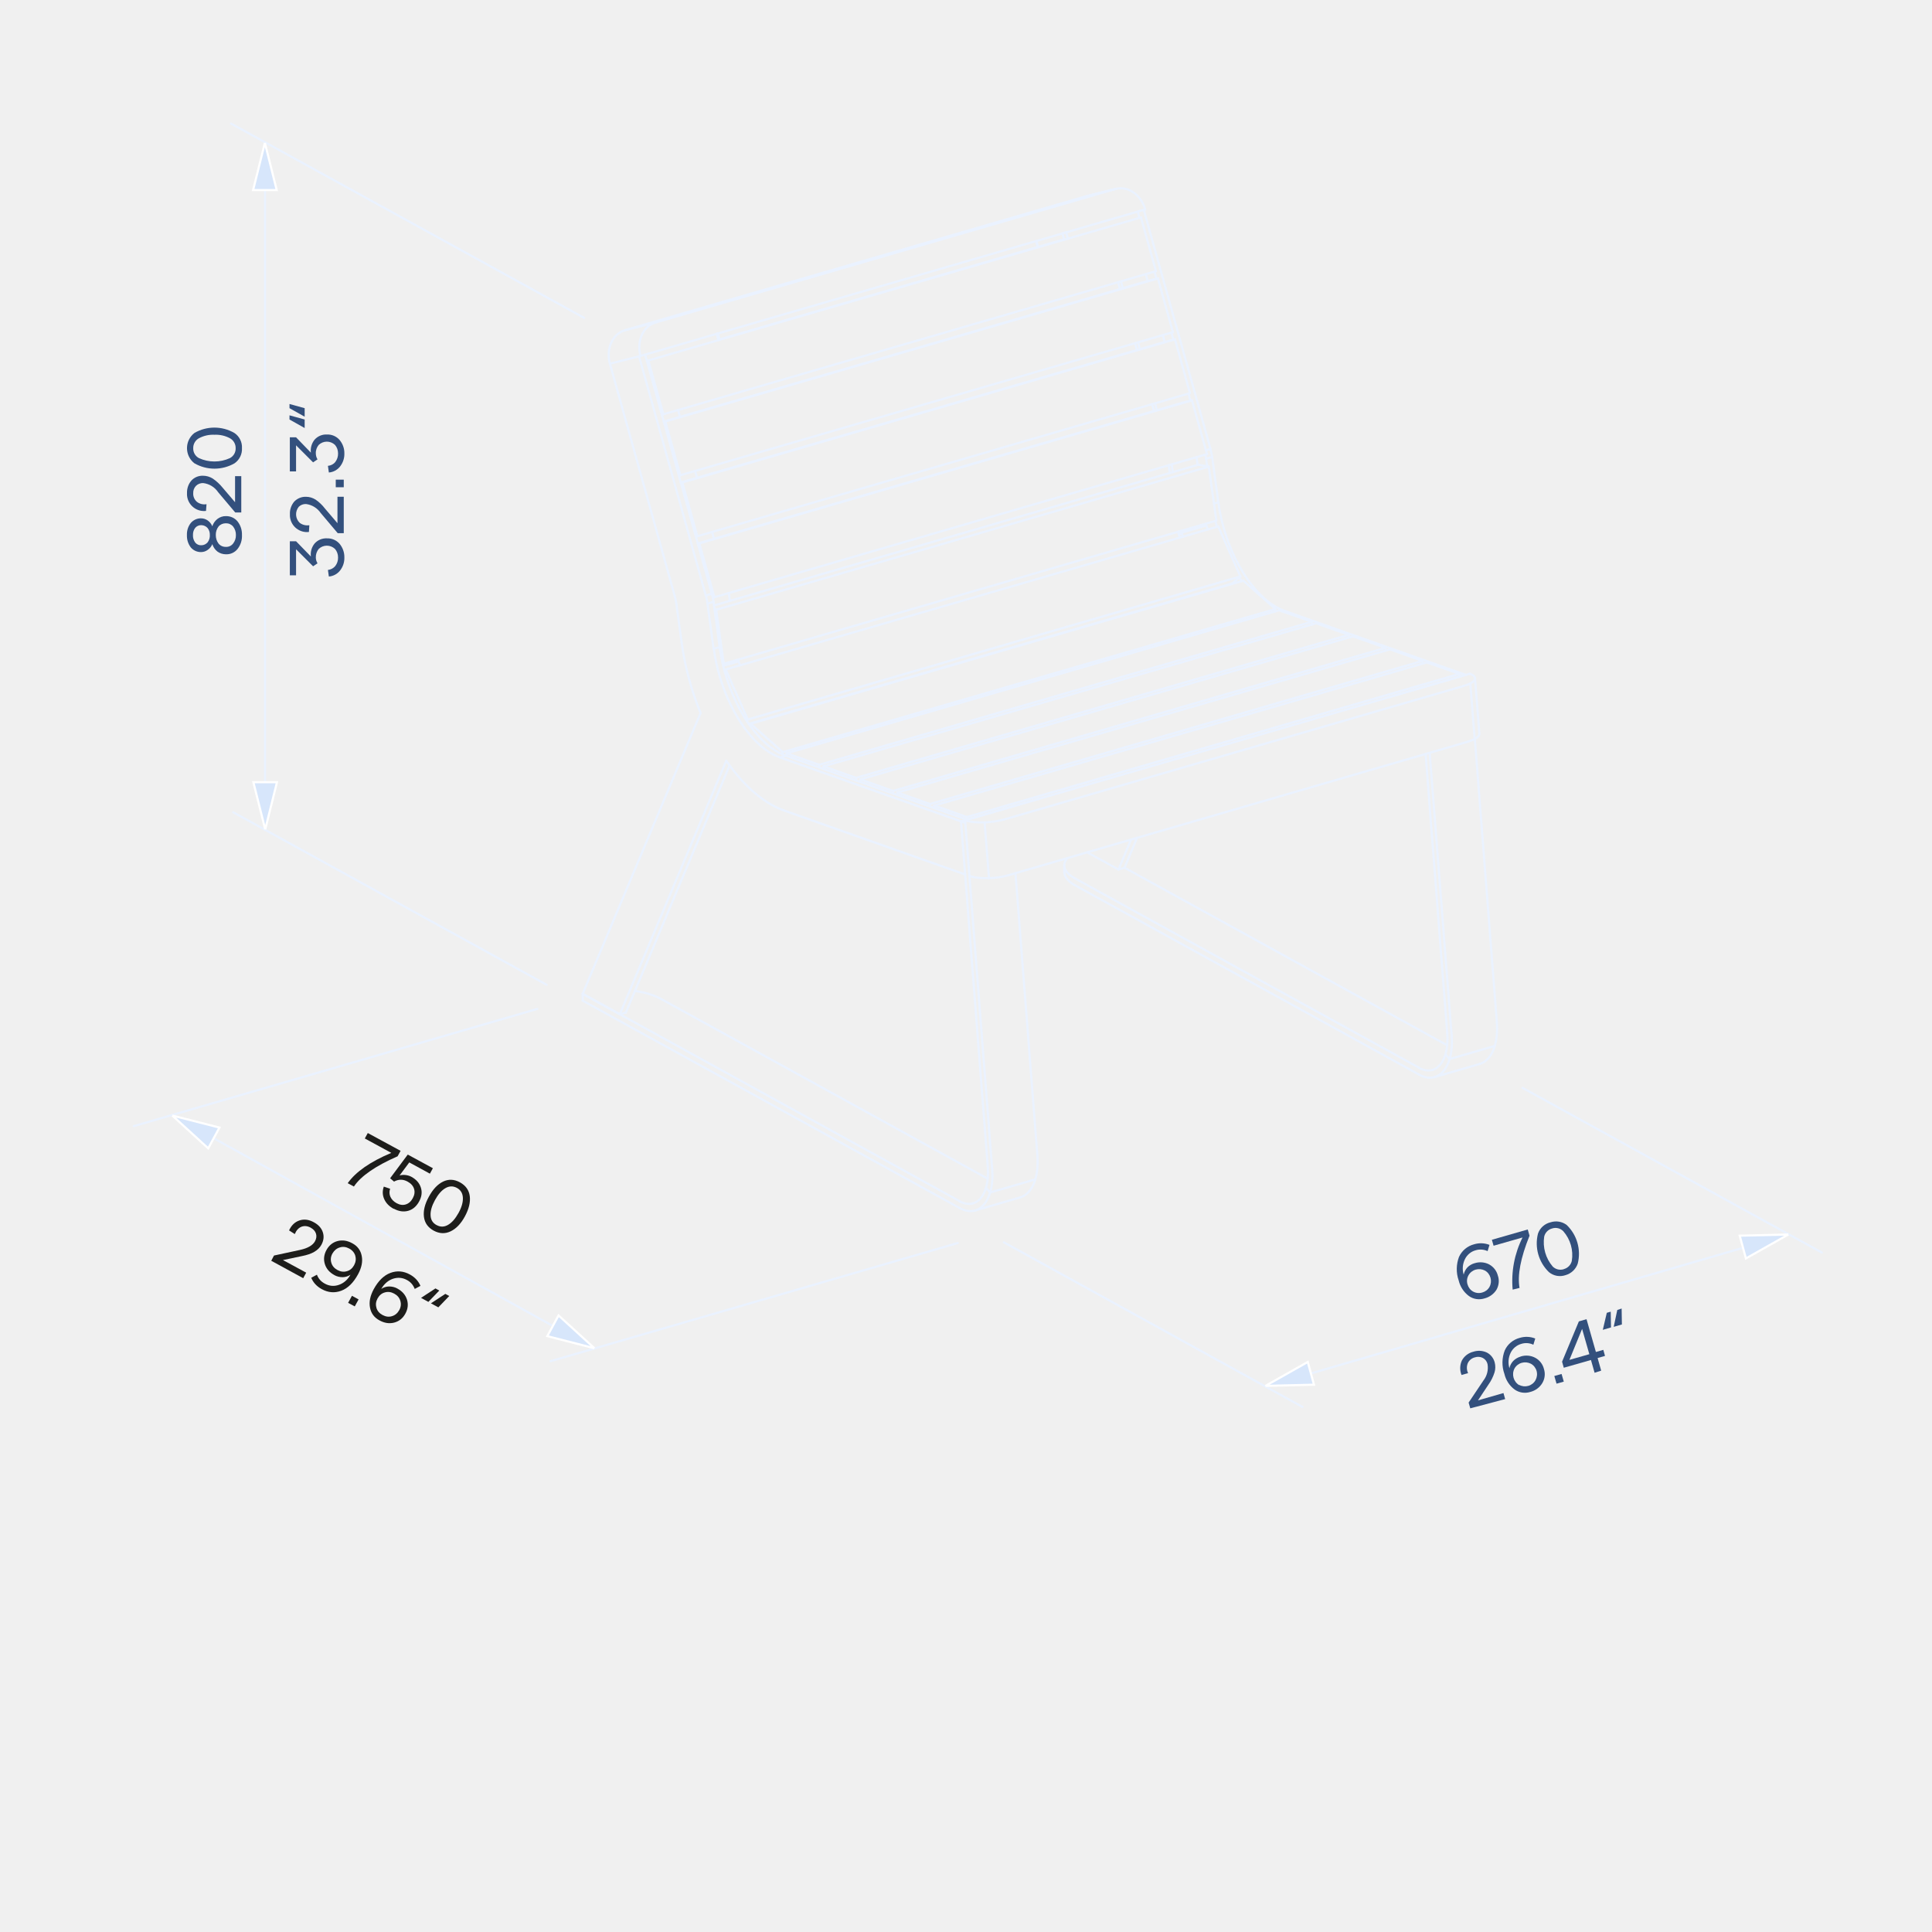
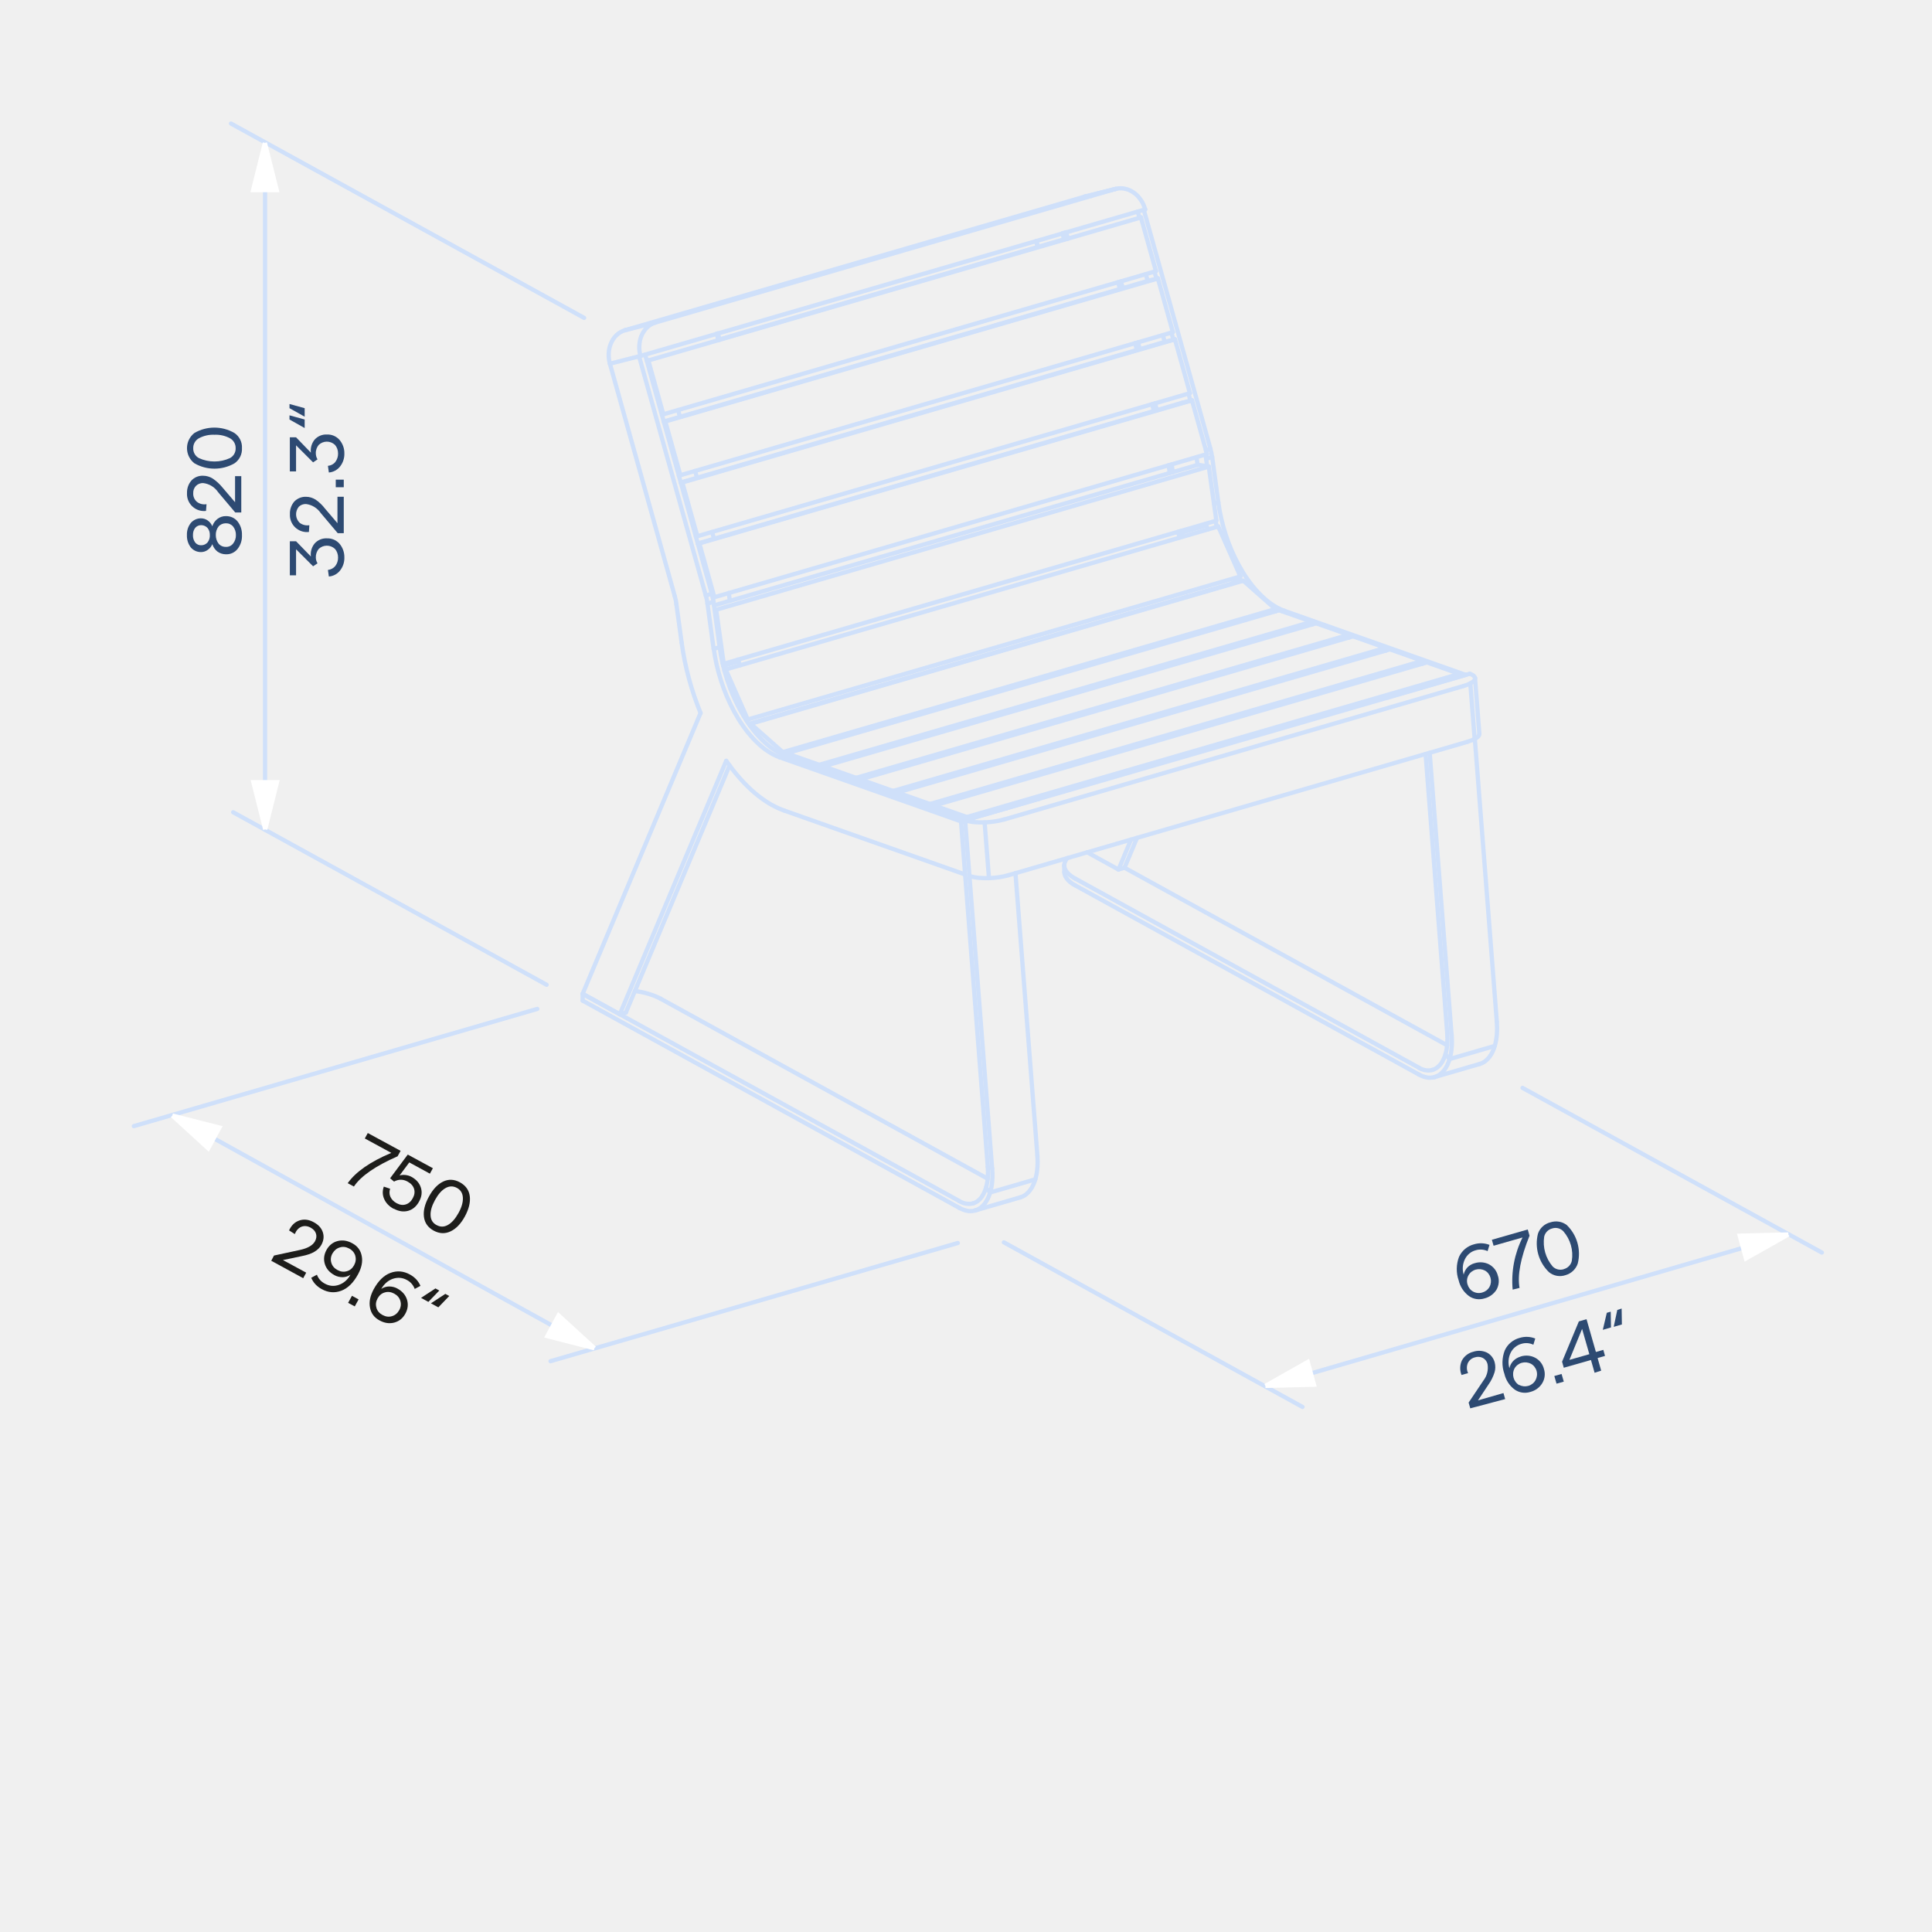
- <svg xmlns="http://www.w3.org/2000/svg" id="Vrstva_1" data-name="Vrstva 1" viewBox="0 0 226.77 226.77">
+ <svg xmlns="http://www.w3.org/2000/svg" vector-effect="non-scaling-stroke" id="Vrstva_1" data-name="Vrstva 1" viewBox="0 0 226.77 226.77">
  <defs>
    <style>
      .cls-1 {
-         fill: #d7e6fb;
+         fill: #ffffff;
        stroke: #ffffff;
        stroke-miterlimit: 10;
      }

      .cls-1, .cls-2 {
-         stroke-width: .25px;
+         stroke-width: .5px;
      }

      .cls-3 {
-         fill: #33507d;
+         fill: #2d4a72;
      }

      .cls-3, .cls-4 {
        stroke-width: 0px;
      }

      .cls-4 {
        fill: #1d1d1b;
      }

      .cls-2 {
        fill: none;
-         stroke: #eaf2ff;
+         stroke: #cfe0fa;
        stroke-linecap: round;
        stroke-linejoin: round;
      }
    </style>
  </defs>
  <path class="cls-2" d="m27.37,95.34c12.26,6.75,24.53,13.5,36.79,20.25" />
  <path class="cls-2" d="m178.71,127.69c11.71,6.44,23.42,12.89,35.13,19.33" />
  <path class="cls-2" d="m117.83,145.82c11.68,6.44,23.37,12.88,35.05,19.32" />
  <path class="cls-2" d="m15.71,132.18c15.79-4.59,31.57-9.17,47.36-13.76" />
  <path class="cls-2" d="m64.62,159.77c15.93-4.62,31.86-9.25,47.8-13.87" />
  <path class="cls-2" d="m20.25,130.93c16.47,9.12,32.94,18.23,49.42,27.35" />
  <path class="cls-2" d="m148.59,162.74c20.44-5.94,40.88-11.89,61.33-17.83" />
  <line class="cls-2" x1="31.11" y1="97.39" x2="31.11" y2="16.93" />
  <path class="cls-2" d="m27.11,14.5c13.82,7.6,27.63,15.21,41.45,22.81" />
  <polyline class="cls-1" points="31.09 16.77 32.48 22.31 29.71 22.31 31.09 16.77" />
  <polyline class="cls-1" points="31.13 97.35 29.74 91.81 32.51 91.81 31.13 97.35" />
  <polyline class="cls-1" points="20.23 130.94 25.76 132.35 24.44 134.79 20.23 130.94" />
  <polyline class="cls-1" points="69.77 158.25 64.24 156.83 65.56 154.4 69.77 158.25" />
  <polyline class="cls-1" points="148.53 162.67 153.5 159.86 154.23 162.53 148.53 162.67" />
  <polyline class="cls-1" points="209.91 144.9 204.93 147.71 204.2 145.04 209.91 144.9" />
  <g>
    <g>
      <path class="cls-3" d="m40.42,65.42c.02.56-.16,1.1-.5,1.54-.32.41-.8.67-1.32.71l-.11-.77c.34-.04.65-.2.87-.47.22-.29.33-.64.32-1,0-.37-.12-.72-.36-1-.54-.51-1.37-.51-1.91,0-.23.28-.35.64-.34,1,0,.24.07.48.2.69l-.52.35-2-2v3.06h-.73v-4h.73l1.74,1.79c-.07-.55.09-1.1.44-1.53.37-.41.9-.63,1.45-.6.56-.02,1.1.21,1.47.63.38.45.58,1.02.57,1.6Z" />
      <path class="cls-3" d="m40.35,62.58h-.71l-2-2.37c-.4-.58-1.02-.96-1.72-1.05-.32-.01-.62.1-.85.32-.46.56-.42,1.39.11,1.89.32.24.73.34,1.13.28l-.05.79c-1.1.13-2.09-.66-2.22-1.75-.01-.11-.02-.22-.01-.33-.03-.54.16-1.08.51-1.49.36-.37.86-.58,1.38-.56.4,0,.78.12,1.12.33.42.29.8.65,1.11,1.06l1.46,1.71v-3.1h.74v4.27Z" />
      <path class="cls-3" d="m39.41,57.19v-.89h.94v.89h-.94Z" />
      <path class="cls-3" d="m40.42,53.21c.02.56-.16,1.1-.5,1.54-.32.41-.8.67-1.32.71l-.11-.78c.34-.03.66-.19.87-.46.22-.29.33-.64.32-1,0-.37-.12-.72-.36-1-.54-.51-1.37-.51-1.91,0-.23.28-.36.64-.34,1,0,.25.07.49.2.7l-.52.35-2-2v3.06h-.73v-4h.73l1.74,1.8c-.07-.55.09-1.1.44-1.53.37-.41.9-.63,1.45-.6.56-.02,1.1.21,1.47.63.37.44.58,1,.57,1.58Z" />
      <path class="cls-3" d="m33.98,47.42l1.78.49v1l-1.78-1v-.49Zm0,1.33l1.78.49v1l-1.78-1v-.49Z" />
    </g>
    <g>
      <path class="cls-3" d="m28.4,62.8c.03.59-.15,1.17-.52,1.64-.33.41-.83.64-1.36.62-.36,0-.71-.11-1-.32-.28-.22-.49-.53-.6-.87-.11.28-.3.51-.55.68-.22.16-.49.25-.77.25-.46.01-.9-.19-1.2-.54-.32-.42-.48-.93-.46-1.46-.02-.51.14-1.02.46-1.42.3-.35.74-.55,1.2-.54.28,0,.55.09.78.25.24.17.43.41.54.68.11-.34.32-.64.6-.86.29-.22.64-.34,1-.33.52-.01,1.03.21,1.36.62.36.45.54,1.02.52,1.6Zm-3.77,0c.01-.3-.08-.6-.27-.83-.18-.2-.44-.32-.72-.33-.27-.01-.54.1-.72.31-.19.24-.28.54-.27.85-.02.32.08.63.27.89.18.21.44.33.72.31.28,0,.54-.13.72-.33.19-.25.29-.56.27-.87Zm3.06,0c.01-.36-.11-.72-.33-1-.21-.25-.52-.39-.85-.38-.33,0-.65.13-.86.38-.22.29-.33.64-.32,1,0,.36.1.71.32,1,.21.26.53.4.86.39.33.02.65-.13.85-.39.22-.28.34-.63.33-.99h0Z" />
      <path class="cls-3" d="m28.32,60.15h-.71l-2-2.37c-.4-.6-1.05-1-1.77-1.08-.31-.01-.62.11-.84.33-.22.23-.34.55-.32.87-.02.38.14.75.43,1,.32.25.73.35,1.13.28l-.06.79c-1.1.13-2.09-.66-2.22-1.75-.01-.11-.02-.22-.01-.33-.02-.54.16-1.08.52-1.49.35-.38.85-.58,1.37-.56.4,0,.79.12,1.13.33.44.3.83.66,1.16,1.07l1.46,1.71v-3.06h.73v4.26Z" />
      <path class="cls-3" d="m28.4,52.6c.04.7-.29,1.38-.87,1.78-1.46.84-3.25.84-4.71,0-.98-.76-1.16-2.17-.4-3.16.12-.15.25-.29.4-.4,1.45-.84,3.24-.84,4.69,0,.59.39.93,1.07.89,1.78Zm-.74,0c.01-.48-.25-.93-.67-1.16-.56-.3-1.19-.44-1.82-.41-.63-.03-1.26.11-1.82.41-.42.23-.68.68-.67,1.16-.02.49.24.94.67,1.17,1.15.53,2.49.53,3.64,0,.43-.23.69-.68.67-1.17Z" />
    </g>
  </g>
  <g>
    <g>
      <path class="cls-3" d="m173.09,148.27c.56-.18,1.18-.13,1.7.14.51.28.88.75,1.02,1.31.19.54.13,1.14-.15,1.65-.32.51-.82.88-1.41,1.03-.63.2-1.32.1-1.85-.29-.6-.45-1.02-1.1-1.19-1.83-.31-.89-.29-1.87.04-2.75.34-.74.99-1.28,1.77-1.48.59-.18,1.23-.16,1.81.07l-.22.73c-.44-.2-.94-.24-1.4-.1-.56.15-1.02.54-1.27,1.06-.27.56-.32,1.2-.14,1.8.07-.32.22-.61.44-.85.23-.23.52-.4.84-.49Zm-.18,3.33c.33.18.71.22,1.07.11.36-.1.67-.33.85-.66.18-.33.22-.71.12-1.07-.1-.36-.33-.67-.66-.85-.33-.17-.71-.21-1.07-.11-.36.1-.67.34-.85.66-.19.33-.23.72-.12,1.07.1.36.33.67.66.85h0Z" />
      <path class="cls-3" d="m177.55,151.38c-.19-2.11.21-4.23,1.16-6.13l-3.4.97-.2-.7,4.21-1.21.21.73c-1.06,2.63-1.44,4.68-1.17,6.13l-.81.2Z" />
      <path class="cls-3" d="m183.76,149.67c-.67.23-1.4.1-1.95-.35-1.21-1.17-1.7-2.89-1.29-4.52.23-.67.79-1.17,1.47-1.33.65-.21,1.36-.1,1.91.32,1.21,1.17,1.7,2.89,1.29,4.52-.22.66-.76,1.17-1.43,1.36Zm-.2-.71c.46-.12.82-.49.93-.95.21-1.26-.16-2.54-1-3.5-.34-.34-.84-.47-1.3-.32-.47.12-.83.49-.94.96-.19,1.26.17,2.54,1,3.51.34.34.85.46,1.31.31Z" />
    </g>
    <g>
      <path class="cls-3" d="m172.58,165.32l-.2-.69,1.73-2.58c.43-.55.61-1.25.49-1.94-.07-.31-.27-.57-.55-.72-.29-.15-.63-.17-.93-.07-.37.09-.68.34-.84.69-.15.38-.14.8.04,1.16l-.77.22c-.22-.55-.21-1.16.04-1.7.28-.52.77-.89,1.34-1.03.52-.17,1.08-.14,1.58.09.46.23.8.66.93,1.16.1.39.1.8-.02,1.18-.16.5-.39.98-.7,1.41l-1.24,1.87,2.99-.86.2.71-4.08,1.08Z" />
      <path class="cls-3" d="m178.49,159.22c.57-.18,1.18-.13,1.71.15.51.27.88.75,1.02,1.31.18.55.11,1.16-.19,1.66-.31.52-.82.89-1.41,1.04-.63.2-1.32.09-1.85-.29-.6-.45-1.02-1.1-1.19-1.83-.32-.89-.3-1.87.04-2.75.33-.74.99-1.28,1.77-1.48.6-.18,1.24-.15,1.81.08l-.22.73c-.43-.21-.93-.25-1.39-.11-.56.15-1.03.54-1.28,1.06-.27.56-.32,1.21-.14,1.81.06-.32.22-.61.44-.85.24-.25.54-.42.87-.52Zm-.18,3.33c.33.18.71.22,1.07.12.36-.1.67-.34.85-.67.18-.33.23-.71.13-1.08-.1-.36-.34-.67-.67-.85-.33-.17-.71-.21-1.07-.11-.36.1-.67.34-.85.66-.37.7-.12,1.57.56,1.97l-.02-.05Z" />
      <path class="cls-3" d="m182.44,161.51l.85-.24.26.9-.85.24-.26-.9Z" />
      <path class="cls-3" d="m187.17,161.14l-.43-1.51-3.19.91-.2-.71,1.97-4.73.9-.26,1.1,3.85.87-.25.2.71-.87.25.42,1.48-.78.25Zm-2.97-1.52l2.35-.67-.85-2.97-1.49,3.64Z" />
      <path class="cls-3" d="m189.06,153.96l.03,1.85-.96.28.47-2,.46-.13Zm1.28-.37l.03,1.87-.96.28.42-1.98.51-.17Z" />
    </g>
  </g>
  <g>
    <g>
      <path class="cls-4" d="m40.81,138.88c.94-1.33,2.64-2.52,5.12-3.56l-3.11-1.69.35-.64,3.85,2.09-.35.64c-2.6,1.14-4.31,2.32-5.13,3.55l-.74-.4Z" />
      <path class="cls-4" d="m46.21,141.89c-.53-.29-.9-.67-1.11-1.14-.21-.47-.23-.96-.05-1.47l.74.25c-.11.33-.1.66.04.96s.38.55.73.74c.37.2.73.25,1.07.14.34-.11.62-.35.82-.73.21-.38.26-.75.15-1.1-.11-.35-.36-.63-.76-.85-.53-.29-1.06-.29-1.59,0l-.46-.39,2.07-2.78,2.95,1.6-.35.64-2.42-1.32-1.14,1.53c.22-.06.45-.08.71-.05.25.03.48.1.68.21.57.31.94.73,1.11,1.27.17.53.1,1.07-.21,1.63-.31.57-.74.94-1.28,1.09-.54.15-1.1.07-1.69-.25Z" />
      <path class="cls-4" d="m50.91,144.45c-.68-.37-1.06-.91-1.15-1.62s.1-1.5.58-2.37c.47-.87,1.03-1.46,1.67-1.77.64-.31,1.3-.28,1.98.09.67.37,1.06.91,1.15,1.62.09.71-.1,1.5-.57,2.37s-1.03,1.45-1.68,1.76c-.65.31-1.31.28-1.98-.08Zm.35-.65c.44.24.88.23,1.33-.03s.86-.73,1.23-1.4c.37-.67.54-1.27.51-1.8-.03-.52-.26-.9-.7-1.14-.45-.24-.9-.23-1.35.03-.45.26-.86.73-1.23,1.41-.37.68-.54,1.27-.51,1.79.02.52.26.9.71,1.14Z" />
    </g>
    <g>
      <path class="cls-4" d="m31.83,148l.33-.63,3.06-.66c.91-.2,1.49-.54,1.75-1.01.17-.31.21-.61.12-.9-.09-.29-.3-.52-.62-.7-.38-.21-.75-.24-1.09-.11-.34.14-.6.42-.78.86l-.67-.43c.27-.6.68-.99,1.22-1.17.54-.18,1.1-.11,1.68.21.54.29.9.68,1.06,1.17.16.48.11.97-.16,1.47-.18.34-.46.61-.83.83-.37.22-.87.39-1.49.51l-2.2.46,2.73,1.48-.35.65-3.74-2.04Z" />
      <path class="cls-4" d="m39.24,149.66c-.57-.31-.94-.74-1.11-1.29-.17-.55-.11-1.1.19-1.65.3-.55.74-.9,1.3-1.05.57-.15,1.15-.06,1.73.26.62.33.99.84,1.11,1.5.13.67-.02,1.38-.44,2.15-.54.99-1.19,1.63-1.96,1.92-.77.29-1.54.23-2.3-.19-.58-.32-.99-.76-1.23-1.33l.67-.36c.17.46.48.81.93,1.05.53.29,1.08.34,1.65.14.57-.2,1.02-.59,1.36-1.19-.26.18-.57.28-.91.29-.34,0-.67-.07-.98-.24Zm2.47-2.25c-.11-.37-.35-.66-.72-.86-.37-.2-.74-.25-1.11-.13-.37.11-.65.35-.86.71-.2.36-.24.73-.13,1.09.11.37.35.65.72.85.37.2.74.25,1.1.14.37-.1.65-.34.85-.7.2-.37.25-.74.14-1.11Z" />
      <path class="cls-4" d="m41.32,152.1l.77.42-.45.82-.78-.42.45-.82Z" />
      <path class="cls-4" d="m46.65,151.25c.57.31.94.74,1.12,1.29.17.55.11,1.1-.19,1.65-.3.55-.74.9-1.31,1.05-.57.15-1.15.06-1.73-.26-.62-.33-.99-.84-1.11-1.5-.13-.67.02-1.38.43-2.15.54-.99,1.19-1.63,1.96-1.92.77-.29,1.54-.23,2.3.19.58.32.99.76,1.23,1.33l-.67.36c-.18-.46-.48-.82-.92-1.05-.53-.29-1.08-.33-1.65-.14-.57.2-1.02.6-1.36,1.19.26-.18.57-.28.91-.29.34,0,.67.07.98.24Zm-2.47,2.25c.11.37.35.65.72.85.37.2.74.25,1.1.14.37-.11.65-.34.86-.71.2-.36.24-.73.13-1.09-.11-.37-.35-.65-.72-.85-.37-.2-.74-.25-1.1-.14-.37.1-.65.34-.85.7-.2.37-.25.74-.13,1.1Z" />
      <path class="cls-4" d="m51.56,151.48l-1.28,1.33-.86-.47,1.69-1.11.45.25Zm1.17.64l-1.28,1.33-.87-.47,1.69-1.11.46.25Z" />
    </g>
  </g>
  <g>
    <line class="cls-2" x1="131.28" y1="102.06" x2="131.99" y2="101.85" />
    <line class="cls-2" x1="127.61" y1="100.04" x2="131.28" y2="102.06" />
    <line class="cls-2" x1="72.76" y1="119.06" x2="73.46" y2="118.85" />
    <line class="cls-2" x1="169.66" y1="123.75" x2="170.14" y2="124.31" />
    <line class="cls-2" x1="115.73" y1="139.41" x2="116.21" y2="139.97" />
    <path class="cls-2" d="m72.76,119.06c-1.45-.8-2.91-1.6-4.36-2.4" />
    <path class="cls-2" d="m73.46,118.85c4.06-9.67,8.11-19.33,12.17-29" />
    <path class="cls-2" d="m85.24,89.3c-4.16,9.92-8.33,19.84-12.49,29.75" />
    <path class="cls-2" d="m113.51,96.21c-7.09-2.5-14.17-5.01-21.26-7.51" />
    <path class="cls-2" d="m91.54,88.9c7.09,2.5,14.17,5.01,21.26,7.51" />
    <path class="cls-2" d="m84.47,75.96c-.24-1.77-.48-3.54-.72-5.31" />
    <path class="cls-2" d="m83.75,70.64c-.04-.32-.11-.64-.2-.95" />
    <path class="cls-2" d="m82.85,69.9c.09.31.15.63.2.95" />
    <path class="cls-2" d="m83.55,69.69c-2.61-9.36-5.22-18.71-7.83-28.07" />
    <path class="cls-2" d="m75.01,41.82c2.61,9.36,5.22,18.72,7.83,28.07" />
    <path class="cls-2" d="m125.28,100.72c-.2.24-.36.53-.36.85" />
    <line class="cls-2" x1="166.99" y1="77.89" x2="166.97" y2="77.57" />
    <line class="cls-2" x1="105.33" y1="93.02" x2="109.15" y2="94.37" />
    <line class="cls-2" x1="105.33" y1="93.02" x2="163.14" y2="76.22" />
    <line class="cls-2" x1="149.66" y1="71.77" x2="149.7" y2="71.49" />
    <line class="cls-2" x1="88.11" y1="84.95" x2="91.88" y2="88.28" />
    <line class="cls-2" x1="88.11" y1="84.95" x2="145.93" y2="68.16" />
    <path class="cls-2" d="m114.46,142.08c.47-.14.85-.44,1.14-.83.29-.38.48-.83.62-1.28.27-.9.31-1.91.24-2.84" />
    <line class="cls-2" x1="118.1" y1="94.87" x2="118.12" y2="94.88" />
    <line class="cls-2" x1="112.8" y1="96.41" x2="118.1" y2="94.87" />
    <line class="cls-2" x1="112.8" y1="96.41" x2="115.94" y2="136.96" />
    <line class="cls-2" x1="119.19" y1="102.49" x2="121.76" y2="135.59" />
    <line class="cls-2" x1="116.45" y1="137.14" x2="113.79" y2="102.82" />
    <path class="cls-2" d="m115.94,136.96c.06.8.02,1.68-.21,2.46-.12.39-.29.78-.53,1.11-.25.33-.58.6-.99.72" />
    <line class="cls-2" x1="142.77" y1="61.11" x2="141.88" y2="54.77" />
    <line class="cls-2" x1="84.95" y1="77.91" x2="142.77" y2="61.11" />
    <line class="cls-2" x1="84.06" y1="71.57" x2="84.95" y2="77.91" />
    <line class="cls-2" x1="141.88" y1="54.77" x2="140.63" y2="54.55" />
    <line class="cls-2" x1="84.06" y1="71.57" x2="141.88" y2="54.77" />
    <line class="cls-2" x1="83.81" y1="71.06" x2="140.63" y2="54.55" />
    <line class="cls-2" x1="77.86" y1="48.63" x2="135.68" y2="31.83" />
    <line class="cls-2" x1="76.1" y1="42.31" x2="77.86" y2="48.63" />
    <line class="cls-2" x1="76.1" y1="42.31" x2="133.92" y2="25.52" />
    <line class="cls-2" x1="84.46" y1="39.84" x2="124.9" y2="28.09" />
    <path class="cls-2" d="m173.64,86.13c.01.15-.09.28-.19.37-.1.1-.23.18-.36.24-.25.13-.54.23-.81.31" />
    <line class="cls-2" x1="113.28" y1="96.28" x2="113.79" y2="102.82" />
    <path class="cls-2" d="m113.28,96.28c.35.12.77.19,1.13.22.38.03.77.04,1.15.03.74-.03,1.57-.14,2.28-.34" />
    <path class="cls-2" d="m171.78,80.52c.27-.08.56-.18.81-.31.12-.07.25-.15.36-.24.1-.09.2-.22.19-.37" />
    <line class="cls-2" x1="172.28" y1="87.06" x2="118.36" y2="102.73" />
    <line class="cls-2" x1="117.85" y1="96.19" x2="171.78" y2="80.52" />
    <line class="cls-2" x1="172.52" y1="79.08" x2="113.28" y2="96.28" />
    <path class="cls-2" d="m84.47,75.96c.34,2.52,1.17,5.11,2.39,7.35.61,1.12,1.36,2.23,2.24,3.17.44.47.92.92,1.44,1.3.28.2.56.39.87.55.27.15.55.27.83.37" />
    <line class="cls-2" x1="158.32" y1="74.83" x2="158.3" y2="74.51" />
    <line class="cls-2" x1="100.48" y1="91.3" x2="158.3" y2="74.51" />
    <line class="cls-2" x1="96.66" y1="89.95" x2="154.48" y2="73.16" />
    <line class="cls-2" x1="68.39" y1="116.65" x2="68.39" y2="117.45" />
    <line class="cls-2" x1="68.39" y1="116.65" x2="112.63" y2="140.99" />
    <line class="cls-2" x1="112.63" y1="141.79" x2="68.39" y2="117.45" />
    <path class="cls-2" d="m168.39,126.42c.47-.14.85-.44,1.14-.83.29-.38.48-.83.62-1.28.27-.9.31-1.91.24-2.84" />
    <line class="cls-2" x1="173.69" y1="124.88" x2="168.39" y2="126.42" />
    <line class="cls-2" x1="166.73" y1="80.75" x2="172.03" y2="79.21" />
    <path class="cls-2" d="m169.87,121.29c.06.8.02,1.68-.21,2.46-.12.39-.29.78-.53,1.11-.25.33-.58.6-.99.72" />
    <line class="cls-2" x1="166.73" y1="80.75" x2="166.74" y2="80.76" />
    <line class="cls-2" x1="162.94" y1="81.86" x2="162.93" y2="81.85" />
    <line class="cls-2" x1="153.99" y1="73.3" x2="153.97" y2="72.98" />
    <line class="cls-2" x1="153.97" y1="72.98" x2="150.14" y2="71.63" />
    <line class="cls-2" x1="96.15" y1="89.77" x2="153.97" y2="72.98" />
    <line class="cls-2" x1="92.33" y1="88.42" x2="96.15" y2="89.77" />
    <line class="cls-2" x1="92.33" y1="88.42" x2="150.14" y2="71.63" />
    <line class="cls-2" x1="141.67" y1="53.3" x2="139.91" y2="46.99" />
    <line class="cls-2" x1="83.85" y1="70.1" x2="141.67" y2="53.3" />
    <line class="cls-2" x1="139.91" y1="46.99" x2="138.76" y2="47.28" />
    <line class="cls-2" x1="82.09" y1="63.78" x2="139.91" y2="46.99" />
    <line class="cls-2" x1="81.91" y1="63.79" x2="138.76" y2="47.28" />
    <line class="cls-2" x1="130.88" y1="22.19" x2="76.96" y2="37.85" />
    <line class="cls-2" x1="134.42" y1="24.58" x2="75.18" y2="41.78" />
    <path class="cls-2" d="m91.54,88.9c-.29-.1-.56-.23-.83-.37-.3-.16-.59-.35-.87-.55-.52-.38-1-.83-1.44-1.3-.87-.94-1.62-2.04-2.23-3.17-1.22-2.24-2.05-4.83-2.39-7.35" />
    <line class="cls-2" x1="71.59" y1="42.69" x2="75.18" y2="41.78" />
    <path class="cls-2" d="m75.18,41.78c-.11-.38-.16-.78-.14-1.18.02-.4.09-.79.24-1.16.15-.37.37-.71.65-.99.29-.28.63-.49,1.02-.6" />
    <line class="cls-2" x1="84.26" y1="39.13" x2="84.47" y2="39.88" />
    <path class="cls-2" d="m92.02,95.13c-.71-.25-1.39-.6-2.03-1.01-.63-.41-1.23-.88-1.79-1.39-1.11-1.01-2.1-2.2-2.96-3.43" />
    <line class="cls-2" x1="79.86" y1="55.78" x2="137.67" y2="38.99" />
    <line class="cls-2" x1="135.91" y1="32.68" x2="134.77" y2="32.96" />
    <line class="cls-2" x1="78.09" y1="49.47" x2="135.91" y2="32.68" />
    <line class="cls-2" x1="77.91" y1="49.48" x2="134.77" y2="32.96" />
    <line class="cls-2" x1="113.48" y1="95.9" x2="171.3" y2="79.1" />
    <line class="cls-2" x1="109.66" y1="94.55" x2="113.48" y2="95.9" />
    <line class="cls-2" x1="109.66" y1="94.55" x2="167.48" y2="77.75" />
    <line class="cls-2" x1="162.66" y1="76.36" x2="162.63" y2="76.04" />
    <line class="cls-2" x1="104.82" y1="92.84" x2="162.63" y2="76.04" />
    <line class="cls-2" x1="100.99" y1="91.48" x2="158.81" y2="74.69" />
    <line class="cls-2" x1="139.67" y1="46.15" x2="137.91" y2="39.83" />
    <line class="cls-2" x1="81.85" y1="62.94" x2="81.68" y2="62.98" />
    <line class="cls-2" x1="144.64" y1="68.49" x2="145.59" y2="67.66" />
    <line class="cls-2" x1="87.77" y1="84.45" x2="145.59" y2="67.66" />
    <line class="cls-2" x1="85.18" y1="78.58" x2="142.99" y2="61.79" />
    <line class="cls-2" x1="144.64" y1="68.49" x2="87.89" y2="84.97" />
    <line class="cls-2" x1="81.85" y1="62.94" x2="139.67" y2="46.15" />
    <line class="cls-2" x1="137.91" y1="39.83" x2="136.77" y2="40.12" />
    <line class="cls-2" x1="80.09" y1="56.63" x2="137.91" y2="39.83" />
    <line class="cls-2" x1="79.91" y1="56.63" x2="136.77" y2="40.12" />
    <path class="cls-2" d="m132.76,98.54c-.49,1.17-.98,2.34-1.47,3.51" />
    <path class="cls-2" d="m142.83,61.83c-.06-.23-.12-.46-.17-.69" />
    <line class="cls-2" x1="169.86" y1="122.69" x2="131.99" y2="101.85" />
    <path class="cls-2" d="m121.97,93.76s-.04,0-.07,0" />
    <line class="cls-2" x1="118.12" y1="94.88" x2="118.1" y2="94.87" />
    <path class="cls-2" d="m137.5,39.04c.08.28.16.56.23.84" />
    <path class="cls-2" d="m139.5,46.2c.08.28.16.56.23.84" />
    <path class="cls-2" d="m149.7,71.76s-.02-.01-.04-.02" />
    <path class="cls-2" d="m141.48,53.36c.03.16.06.33.09.49" />
    <path class="cls-2" d="m153.99,73.29s0,0,.01,0" />
    <path class="cls-2" d="m158.32,74.82s.01,0,.02,0" />
    <path class="cls-2" d="m162.66,76.35h.02" />
    <line class="cls-2" x1="96.68" y1="90.27" x2="96.66" y2="89.95" />
    <line class="cls-2" x1="101.02" y1="91.8" x2="100.99" y2="91.48" />
    <line class="cls-2" x1="131.23" y1="33.12" x2="131.46" y2="33.92" />
    <line class="cls-2" x1="131.57" y1="33.03" x2="131.8" y2="33.83" />
    <line class="cls-2" x1="137.65" y1="55.42" x2="137.53" y2="54.51" />
    <path class="cls-2" d="m141.51,61.48c.02.07.04.14.07.21" />
    <line class="cls-2" x1="141.65" y1="69.4" x2="141.63" y2="69.36" />
    <path class="cls-2" d="m138.26,62.42c.03.12.07.24.12.35" />
    <path class="cls-2" d="m86.61,77.42c.02.07.04.14.07.21" />
    <line class="cls-2" x1="92.35" y1="88.73" x2="92.33" y2="88.42" />
    <line class="cls-2" x1="81.92" y1="63.83" x2="82.09" y2="63.78" />
    <path class="cls-2" d="m68.39,116.65c4.61-10.99,9.23-21.98,13.84-32.96" />
    <line class="cls-2" x1="109.68" y1="94.86" x2="109.66" y2="94.55" />
    <line class="cls-2" x1="121.8" y1="28.99" x2="121.6" y2="28.3" />
    <line class="cls-2" x1="85.03" y1="78.7" x2="85.18" y2="78.58" />
    <line class="cls-2" x1="79.92" y1="56.67" x2="80.09" y2="56.63" />
    <path class="cls-2" d="m83.04,70.85c.24,1.77.48,3.54.72,5.31" />
    <line class="cls-2" x1="109.15" y1="94.37" x2="166.97" y2="77.57" />
    <line class="cls-2" x1="91.88" y1="88.28" x2="149.7" y2="71.49" />
    <line class="cls-2" x1="121.9" y1="93.77" x2="121.92" y2="93.77" />
    <line class="cls-2" x1="133.92" y1="25.52" x2="133.74" y2="25.56" />
    <line class="cls-2" x1="83.87" y1="71.54" x2="84.06" y2="71.57" />
    <line class="cls-2" x1="75.93" y1="42.36" x2="76.1" y2="42.31" />
    <path class="cls-2" d="m145.74,68.21c-.1-.14-.2-.28-.29-.43" />
    <path class="cls-2" d="m166.99,77.88s.01,0,.02,0" />
    <path class="cls-2" d="m131.99,101.85c.49-1.17.98-2.34,1.47-3.51" />
    <path class="cls-2" d="m139.34,70.07s.02-.04.02-.05" />
    <line class="cls-2" x1="80.09" y1="56.63" x2="81.85" y2="62.94" />
    <line class="cls-2" x1="105.35" y1="93.33" x2="105.33" y2="93.02" />
    <line class="cls-2" x1="88.07" y1="85.22" x2="88.11" y2="84.95" />
    <path class="cls-2" d="m82.23,83.69c-1.07-2.62-1.84-5.44-2.22-8.25" />
    <path class="cls-2" d="m113.28,102.64c-7.09-2.5-14.17-5.01-21.26-7.51" />
    <line class="cls-2" x1="145.59" y1="67.66" x2="142.99" y2="61.79" />
    <line class="cls-2" x1="87.77" y1="84.45" x2="87.63" y2="84.58" />
    <line class="cls-2" x1="85.18" y1="78.58" x2="87.77" y2="84.45" />
    <path class="cls-2" d="m79.2,69.97c-2.54-9.09-5.07-18.19-7.61-27.28" />
    <path class="cls-2" d="m79.2,69.97c.09.31.15.63.2.95" />
    <path class="cls-2" d="m80.01,75.44c-.21-1.51-.41-3.01-.62-4.52" />
    <path class="cls-2" d="m124.92,101.57c0,.36.19.68.42.92.23.25.54.45.83.62" />
    <line class="cls-2" x1="124.92" y1="102.37" x2="124.92" y2="101.57" />
    <path class="cls-2" d="m126.18,103.91c-.3-.16-.6-.37-.83-.62-.23-.25-.42-.56-.42-.92" />
    <line class="cls-2" x1="126.18" y1="103.91" x2="166.56" y2="126.13" />
    <line class="cls-2" x1="166.56" y1="125.33" x2="126.18" y2="103.11" />
    <line class="cls-2" x1="109.15" y1="94.37" x2="109.17" y2="94.68" />
    <line class="cls-2" x1="166.97" y1="77.57" x2="163.14" y2="76.22" />
    <line class="cls-2" x1="91.88" y1="88.28" x2="91.84" y2="88.54" />
    <line class="cls-2" x1="149.7" y1="71.49" x2="145.93" y2="68.16" />
    <path class="cls-2" d="m114.21,141.24c-.27.08-.54.08-.82.04-.27-.05-.53-.15-.77-.28" />
    <line class="cls-2" x1="119.76" y1="140.54" x2="114.46" y2="142.08" />
    <line class="cls-2" x1="113.31" y1="96.59" x2="112.8" y2="96.41" />
    <path class="cls-2" d="m112.63,141.79c.28.15.58.27.89.33.31.06.63.05.94-.04" />
    <path class="cls-2" d="m121.76,135.59c.07.92.03,1.93-.24,2.84-.13.45-.33.9-.62,1.28-.29.38-.66.69-1.14.83" />
    <path class="cls-2" d="m125.14,27.26c-.11.03-.32.09-.44.12" />
    <line class="cls-2" x1="84.95" y1="77.91" x2="84.83" y2="77.88" />
    <line class="cls-2" x1="118.1" y1="94.87" x2="121.9" y2="93.77" />
    <line class="cls-2" x1="118.1" y1="94.87" x2="118.1" y2="94.87" />
    <path class="cls-2" d="m135.51,31.88c.08.28.16.56.23.84" />
    <line class="cls-2" x1="77.86" y1="48.63" x2="77.69" y2="48.67" />
    <line class="cls-2" x1="135.68" y1="31.83" x2="133.92" y2="25.52" />
    <path class="cls-2" d="m143,58.96c.34,2.52,1.17,5.11,2.39,7.35.61,1.12,1.36,2.23,2.24,3.17.44.47.92.92,1.44,1.3.28.2.56.39.87.55.27.15.55.27.83.37" />
    <path class="cls-2" d="m142.08,52.69c-2.61-9.36-5.22-18.71-7.83-28.07" />
    <line class="cls-2" x1="162.63" y1="76.04" x2="158.81" y2="74.69" />
    <path class="cls-2" d="m142.27,53.64c-.04-.32-.11-.64-.2-.95" />
    <path class="cls-2" d="m141.57,53.85c.04.3.08.6.12.89" />
    <line class="cls-2" x1="104.82" y1="92.84" x2="104.84" y2="93.15" />
    <path class="cls-2" d="m143,58.96c-.24-1.77-.48-3.54-.72-5.31" />
    <line class="cls-2" x1="171.3" y1="79.1" x2="167.48" y2="77.75" />
    <path class="cls-2" d="m172.03,79.21c-7.09-2.5-14.17-5.01-21.26-7.51" />
    <line class="cls-2" x1="96.66" y1="89.95" x2="100.48" y2="91.3" />
    <path class="cls-2" d="m77.55,117.23c-.46-.25-.97-.44-1.47-.59-.51-.15-1.03-.25-1.55-.33" />
    <line class="cls-2" x1="82.09" y1="63.78" x2="83.85" y2="70.1" />
    <line class="cls-2" x1="100.99" y1="91.48" x2="104.82" y2="92.84" />
    <line class="cls-2" x1="113.48" y1="95.9" x2="113.51" y2="96.21" />
    <line class="cls-2" x1="166.73" y1="80.75" x2="166.73" y2="80.75" />
    <line class="cls-2" x1="140.44" y1="53.66" x2="140.57" y2="54.57" />
    <line class="cls-2" x1="138.86" y1="62.99" x2="138.67" y2="62.53" />
    <line class="cls-2" x1="144.55" y1="68.51" x2="144.57" y2="68.55" />
    <line class="cls-2" x1="141.28" y1="69.46" x2="141.3" y2="69.5" />
    <line class="cls-2" x1="137.17" y1="54.61" x2="137.3" y2="55.52" />
    <line class="cls-2" x1="133.23" y1="40.28" x2="133.45" y2="41.08" />
    <line class="cls-2" x1="135.23" y1="47.44" x2="135.45" y2="48.24" />
    <line class="cls-2" x1="133.57" y1="40.18" x2="133.79" y2="40.98" />
    <line class="cls-2" x1="135.57" y1="47.34" x2="135.79" y2="48.14" />
    <line class="cls-2" x1="136.71" y1="40.14" x2="136.49" y2="39.34" />
    <line class="cls-2" x1="134.71" y1="32.98" x2="134.49" y2="32.18" />
    <line class="cls-2" x1="85.54" y1="69.6" x2="85.67" y2="70.52" />
    <line class="cls-2" x1="89.65" y1="84.46" x2="89.67" y2="84.5" />
    <line class="cls-2" x1="83.81" y1="63.24" x2="83.58" y2="62.44" />
    <line class="cls-2" x1="81.81" y1="56.08" x2="81.59" y2="55.28" />
    <line class="cls-2" x1="79.81" y1="48.93" x2="79.59" y2="48.12" />
    <line class="cls-2" x1="171.32" y1="79.41" x2="171.3" y2="79.1" />
    <line class="cls-2" x1="166.74" y1="80.76" x2="166.73" y2="80.75" />
    <line class="cls-2" x1="167.33" y1="88.5" x2="169.87" y2="121.29" />
    <line class="cls-2" x1="173.11" y1="86.74" x2="175.69" y2="119.93" />
    <path class="cls-2" d="m173.13,79.59c-.01-.15-.13-.26-.24-.33-.11-.08-.25-.14-.38-.18" />
    <line class="cls-2" x1="173.13" y1="79.59" x2="173.64" y2="86.13" />
    <path class="cls-2" d="m118.36,102.73c-.71.21-1.54.32-2.28.34-.38.01-.77,0-1.15-.03-.36-.03-.78-.1-1.13-.22" />
    <path class="cls-2" d="m138.67,62.53c-.03-.07-.05-.14-.07-.21" />
    <line class="cls-2" x1="141.58" y1="61.68" x2="141.78" y2="62.14" />
    <line class="cls-2" x1="138.38" y1="62.77" x2="138.51" y2="63.09" />
    <line class="cls-2" x1="137.67" y1="38.99" x2="135.91" y2="32.68" />
    <line class="cls-2" x1="100.48" y1="91.3" x2="100.51" y2="91.62" />
    <line class="cls-2" x1="158.3" y1="74.51" x2="154.48" y2="73.16" />
    <line class="cls-2" x1="79.86" y1="55.78" x2="79.68" y2="55.83" />
    <line class="cls-2" x1="86.68" y1="77.63" x2="86.88" y2="78.09" />
    <line class="cls-2" x1="77.55" y1="117.23" x2="115.93" y2="138.35" />
    <line class="cls-2" x1="170.38" y1="121.47" x2="167.81" y2="88.36" />
    <path class="cls-2" d="m168.14,125.58c-.27.08-.54.08-.82.04-.27-.05-.53-.15-.77-.28" />
    <line class="cls-2" x1="172.03" y1="79.21" x2="172.05" y2="79.21" />
    <path class="cls-2" d="m166.56,126.13c.28.15.58.27.89.33.31.06.63.05.94-.04" />
    <path class="cls-2" d="m175.69,119.93c.07.92.03,1.93-.24,2.84-.13.45-.33.9-.62,1.28-.29.38-.66.69-1.14.83" />
    <path class="cls-2" d="m84.21,39.15s-.06.02-.1.03" />
    <line class="cls-2" x1="133.54" y1="24.83" x2="133.74" y2="25.56" />
    <line class="cls-2" x1="162.93" y1="81.85" x2="166.73" y2="80.75" />
    <path class="cls-2" d="m162.93,81.85s-.04.02-.06.03" />
    <line class="cls-2" x1="96.15" y1="89.77" x2="96.17" y2="90.09" />
    <line class="cls-2" x1="83.85" y1="70.1" x2="83.66" y2="70.14" />
    <path class="cls-2" d="m128.08,23.01c-.21-.01-.42,0-.63.05" />
    <path class="cls-2" d="m130.97,22.17c.38-.1.77-.09,1.15,0,.38.09.73.27,1.04.5.31.23.57.53.78.85.21.32.37.68.48,1.06" />
    <path class="cls-2" d="m127.37,23.07s-.05.01-.08.02" />
    <line class="cls-2" x1="127.37" y1="23.07" x2="130.97" y2="22.17" />
    <line class="cls-2" x1="73.36" y1="38.76" x2="127.29" y2="23.09" />
    <path class="cls-2" d="m130.88,22.19s.05-.02.08-.02" />
    <path class="cls-2" d="m73.36,38.76c-.39.11-.73.32-1.02.6-.29.28-.5.62-.65.99-.15.37-.23.76-.24,1.16-.02.4.03.8.14,1.18" />
    <line class="cls-2" x1="78.09" y1="49.47" x2="79.86" y2="55.78" />
    <line class="cls-2" x1="77.92" y1="49.51" x2="78.09" y2="49.47" />
    <line class="cls-2" x1="86.68" y1="77.63" x2="84.89" y2="78.15" />
    <line class="cls-2" x1="138.38" y1="62.77" x2="138.67" y2="62.53" />
    <line class="cls-2" x1="121.65" y1="28.28" x2="121.85" y2="28.98" />
    <line class="cls-2" x1="150.77" y1="71.7" x2="150.53" y2="71.77" />
    <line class="cls-2" x1="142.27" y1="53.64" x2="141.57" y2="53.85" />
    <line class="cls-2" x1="142.08" y1="52.69" x2="141.54" y2="52.85" />
    <line class="cls-2" x1="142.49" y1="59.11" x2="143" y2="58.96" />
    <line class="cls-2" x1="82.85" y1="69.9" x2="83.55" y2="69.69" />
    <line class="cls-2" x1="83.04" y1="70.85" x2="83.75" y2="70.64" />
    <line class="cls-2" x1="83.77" y1="76.16" x2="84.47" y2="75.96" />
    <line class="cls-2" x1="92.25" y1="88.7" x2="91.54" y2="88.9" />
    <line class="cls-2" x1="125.14" y1="27.27" x2="125.35" y2="28.01" />
    <line class="cls-2" x1="124.71" y1="27.4" x2="124.91" y2="28.13" />
    <line class="cls-2" x1="84.33" y1="39.92" x2="84.12" y2="39.19" />
    <line class="cls-2" x1="127.29" y1="23.09" x2="130.88" y2="22.19" />
    <line class="cls-2" x1="141.58" y1="61.68" x2="138.67" y2="62.53" />
    <line class="cls-2" x1="115.57" y1="96.53" x2="116.08" y2="103.07" />
    <line class="cls-2" x1="173.09" y1="86.75" x2="172.58" y2="80.21" />
    <line class="cls-2" x1="121.52" y1="138.43" x2="116.21" y2="139.97" />
    <line class="cls-2" x1="175.44" y1="122.77" x2="170.14" y2="124.31" />
    <line class="cls-2" x1="76.96" y1="37.85" x2="73.36" y2="38.76" />
  </g>
</svg>
